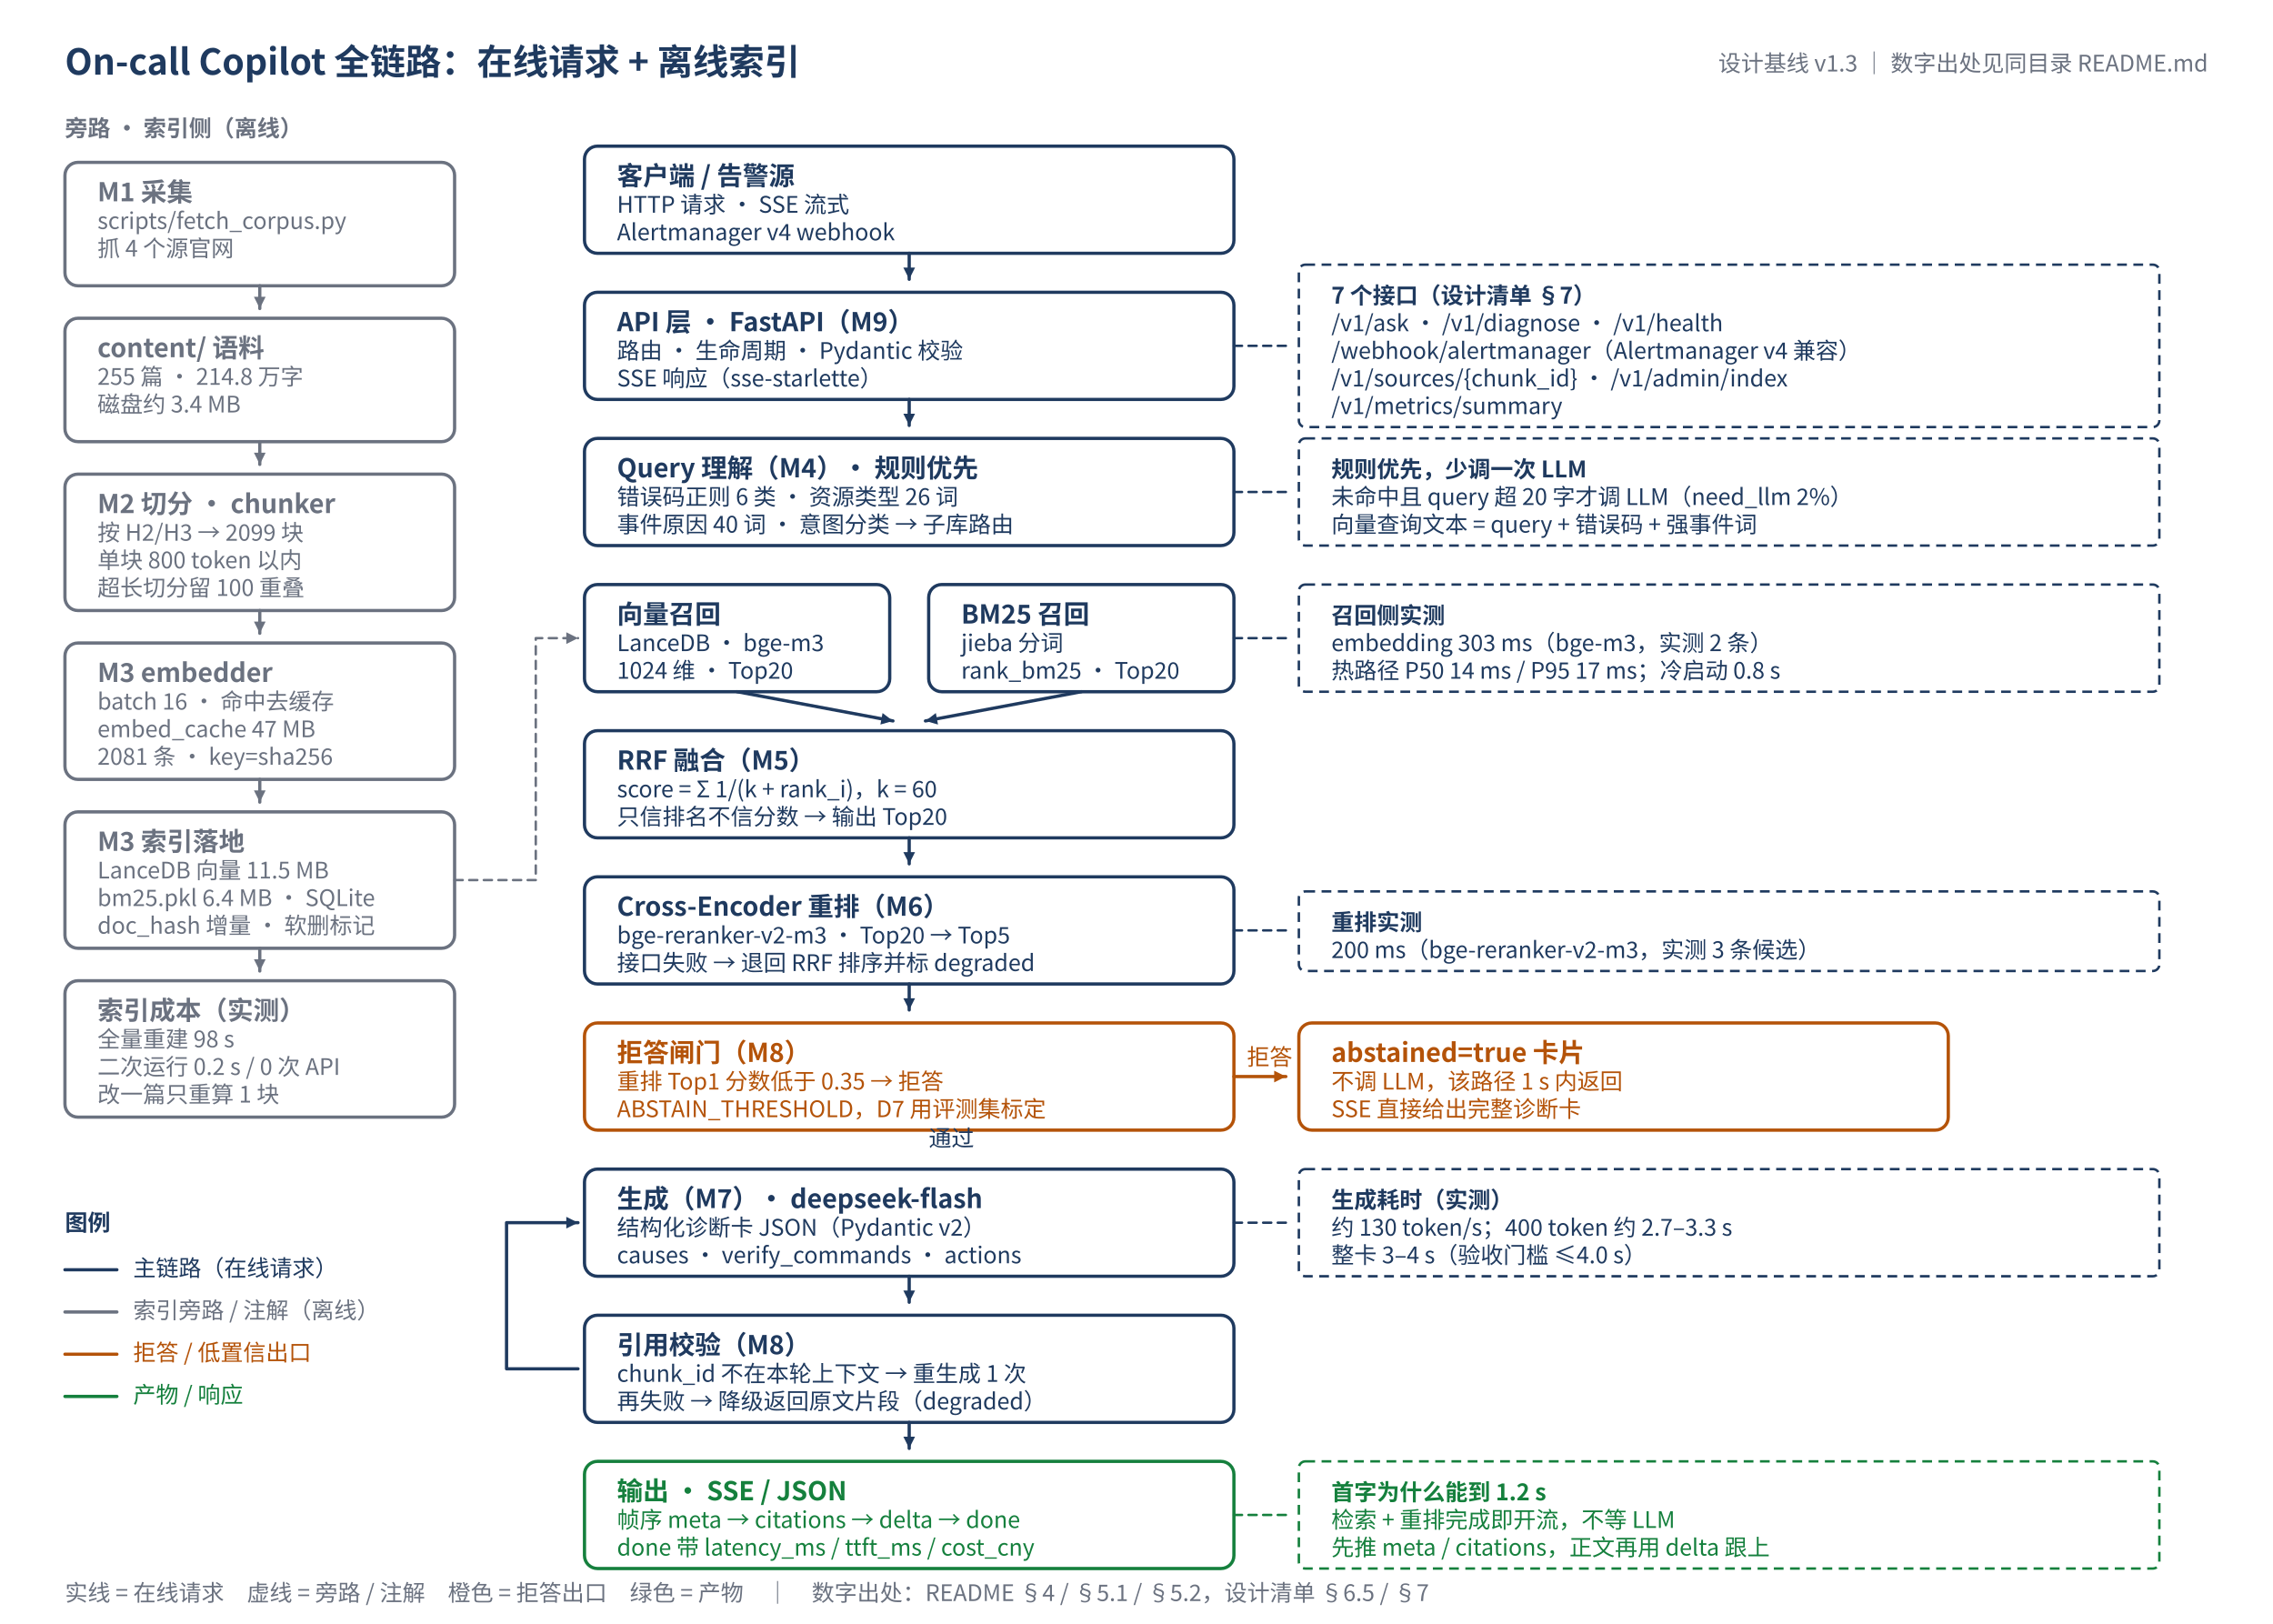
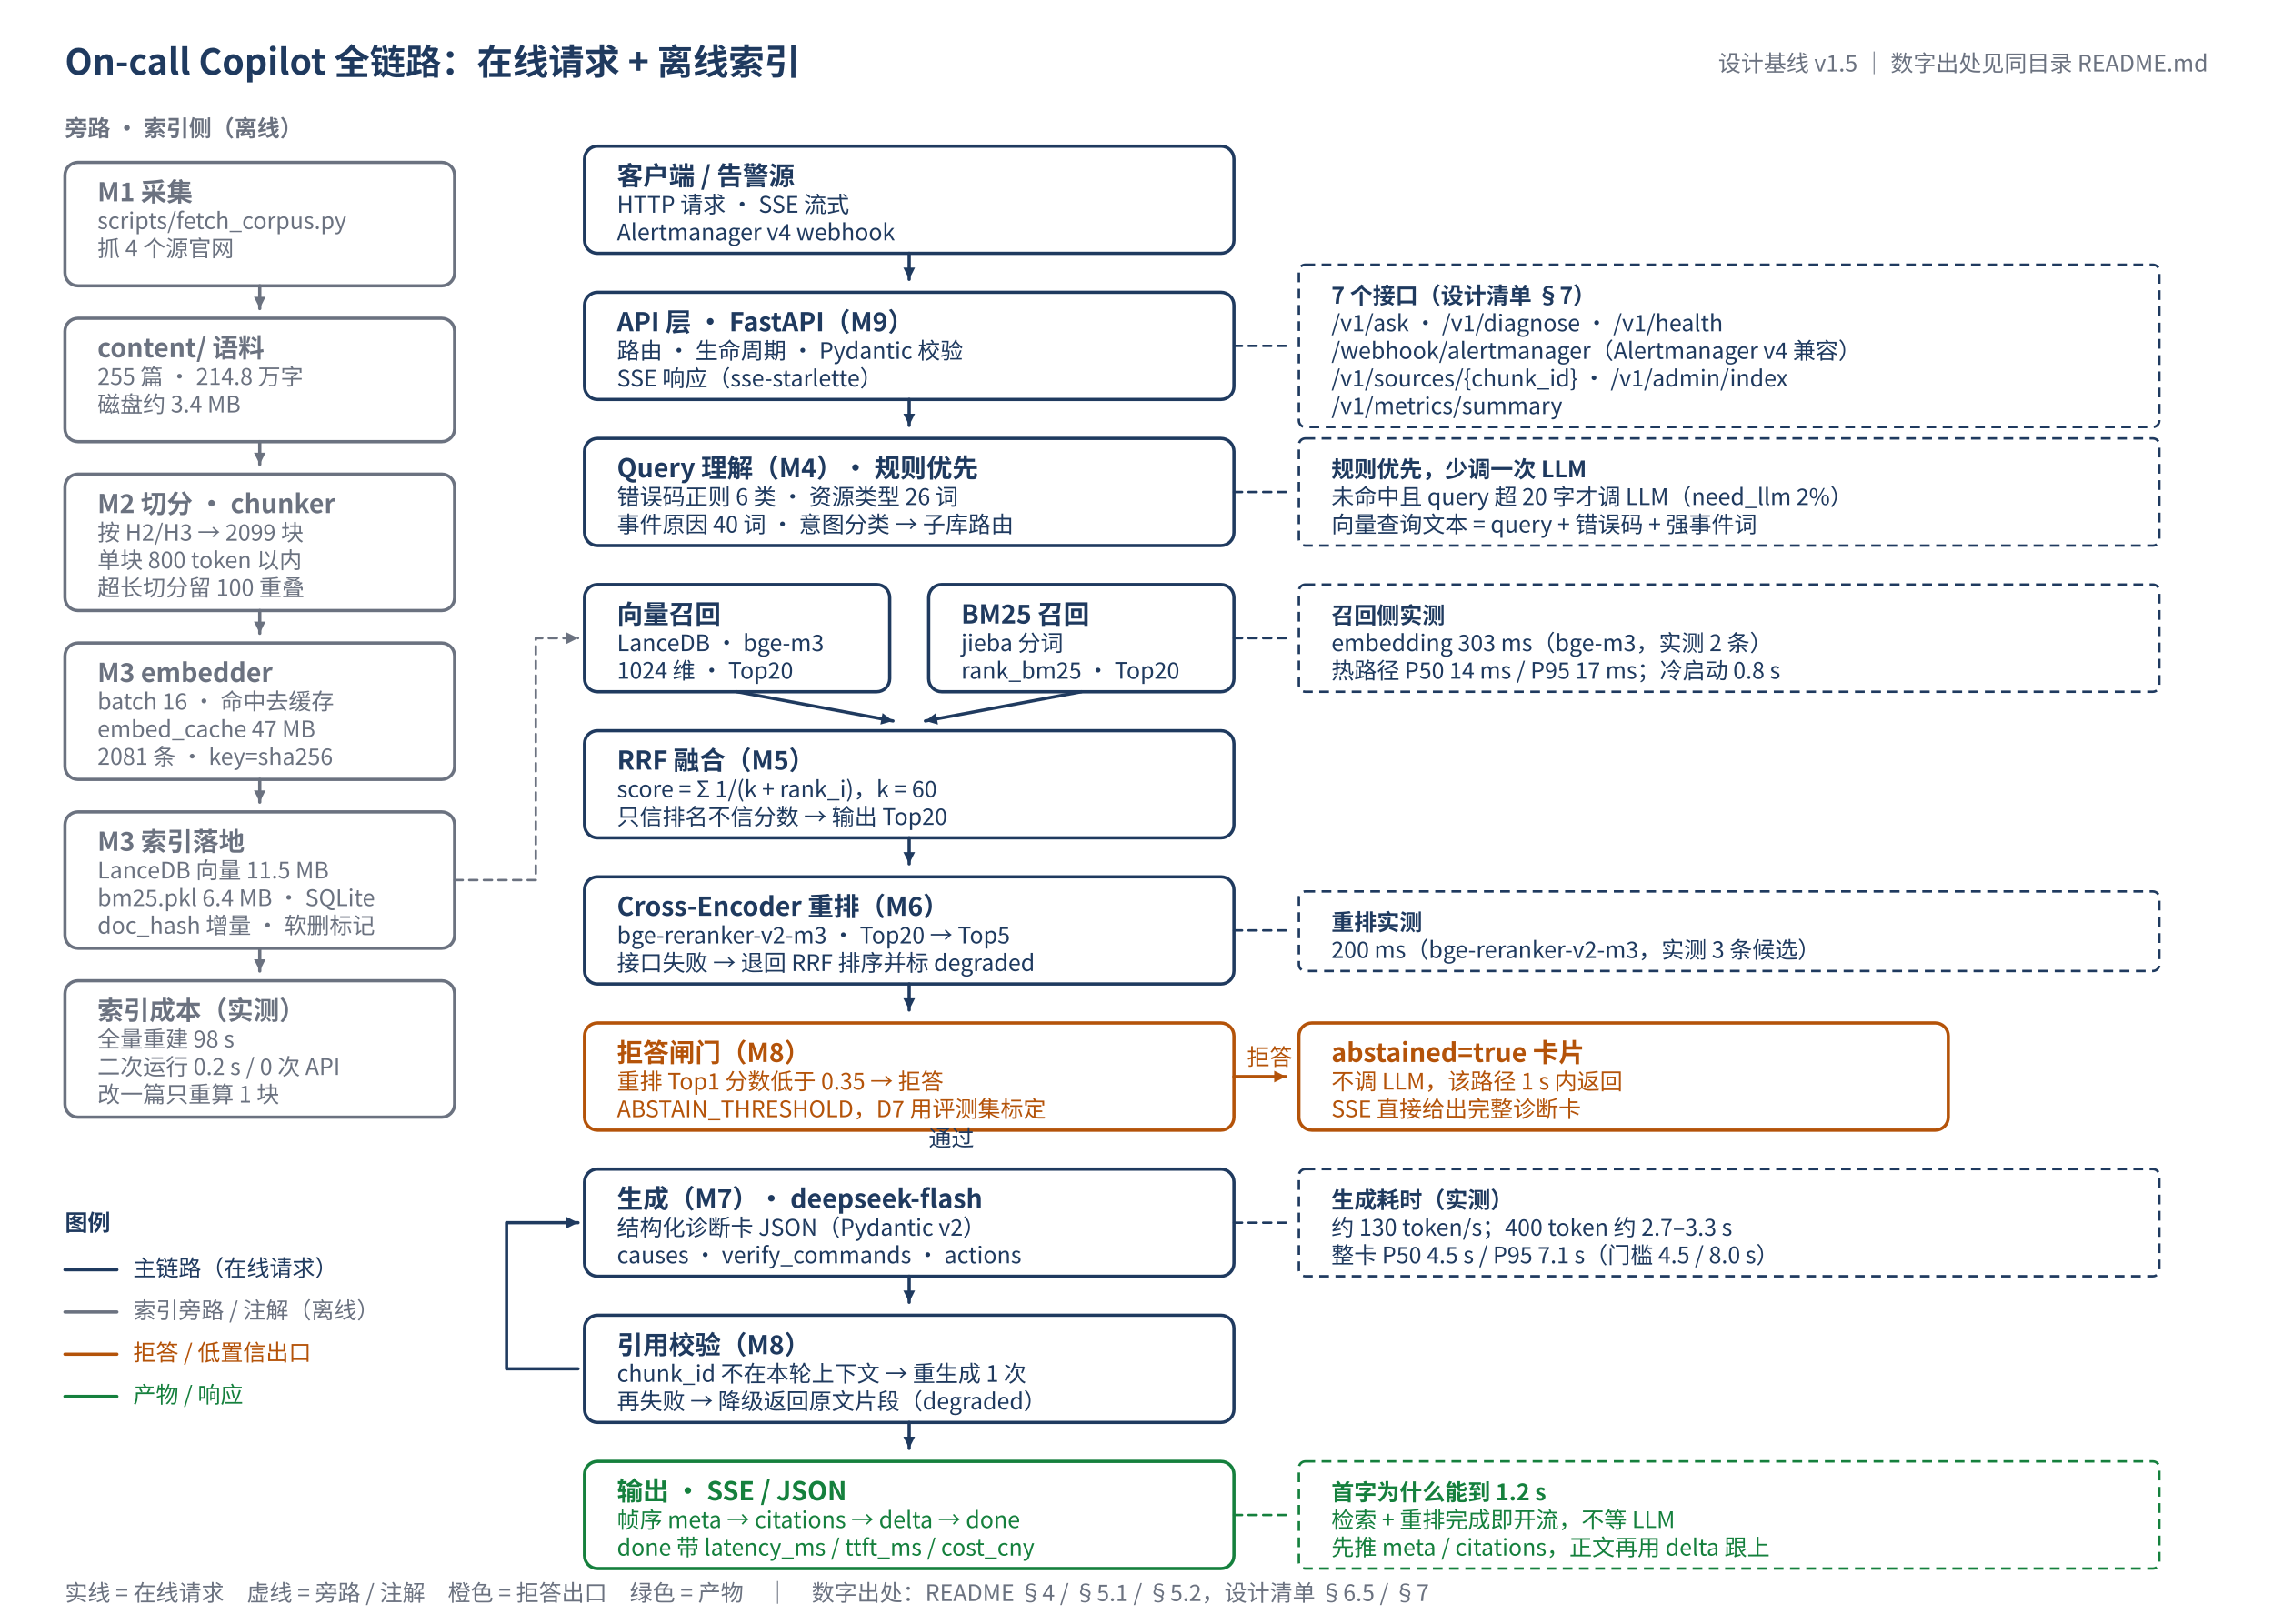
<svg xmlns="http://www.w3.org/2000/svg" width="1400" height="1000" viewBox="0 0 1400 1000" font-family="Microsoft YaHei, PingFang SC, Noto Sans CJK SC, sans-serif">
  <defs>
    <marker id="mBlue" viewBox="0 0 10 10" refX="9" refY="5" markerWidth="9" markerHeight="9" markerUnits="userSpaceOnUse" orient="auto">
      <path d="M1,1 L9,5 L1,9 Z" fill="#1F3A5F" />
    </marker>
    <marker id="mGray" viewBox="0 0 10 10" refX="9" refY="5" markerWidth="9" markerHeight="9" markerUnits="userSpaceOnUse" orient="auto">
      <path d="M1,1 L9,5 L1,9 Z" fill="#6B7280" />
    </marker>
    <marker id="mOrange" viewBox="0 0 10 10" refX="9" refY="5" markerWidth="9" markerHeight="9" markerUnits="userSpaceOnUse" orient="auto">
      <path d="M1,1 L9,5 L1,9 Z" fill="#B45309" />
    </marker>
    <marker id="mGreen" viewBox="0 0 10 10" refX="9" refY="5" markerWidth="9" markerHeight="9" markerUnits="userSpaceOnUse" orient="auto">
      <path d="M1,1 L9,5 L1,9 Z" fill="#15803D" />
    </marker>
  </defs>
  <g fill="none" stroke-linecap="round" stroke-linejoin="round">
    <path d="M560 156 L560 172" stroke="#1F3A5F" stroke-width="2" marker-end="url(#mBlue)" />
    <path d="M560 246 L560 262" stroke="#1F3A5F" stroke-width="2" marker-end="url(#mBlue)" />
    <path d="M560 516 L560 532" stroke="#1F3A5F" stroke-width="2" marker-end="url(#mBlue)" />
    <path d="M560 606 L560 622" stroke="#1F3A5F" stroke-width="2" marker-end="url(#mBlue)" />
    <path d="M560 786 L560 802" stroke="#1F3A5F" stroke-width="2" marker-end="url(#mBlue)" />
    <path d="M560 876 L560 892" stroke="#1F3A5F" stroke-width="2" marker-end="url(#mBlue)" />
    <path d="M454 426 L550 444" stroke="#1F3A5F" stroke-width="2" marker-end="url(#mBlue)" />
    <path d="M666 426 L570 444" stroke="#1F3A5F" stroke-width="2" marker-end="url(#mBlue)" />
    <path d="M760 663 L792 663" stroke="#B45309" stroke-width="2" marker-end="url(#mOrange)" />
    <path d="M356 843 L312 843 L312 753 L356 753" stroke="#1F3A5F" stroke-width="2" marker-end="url(#mBlue)" />
    <path d="M280 542 L330 542 L330 393 L356 393" stroke="#6B7280" stroke-width="1.5" stroke-dasharray="5 4" marker-end="url(#mGray)" />
    <path d="M160 176 L160 190" stroke="#6B7280" stroke-width="2" marker-end="url(#mGray)" />
    <path d="M160 272 L160 286" stroke="#6B7280" stroke-width="2" marker-end="url(#mGray)" />
    <path d="M160 376 L160 390" stroke="#6B7280" stroke-width="2" marker-end="url(#mGray)" />
    <path d="M160 480 L160 494" stroke="#6B7280" stroke-width="2" marker-end="url(#mGray)" />
    <path d="M160 584 L160 598" stroke="#6B7280" stroke-width="2" marker-end="url(#mGray)" />
    <path d="M760 213 L794 213" stroke="#1F3A5F" stroke-width="1.5" stroke-dasharray="5 4" />
    <path d="M760 303 L794 303" stroke="#1F3A5F" stroke-width="1.5" stroke-dasharray="5 4" />
    <path d="M760 393 L794 393" stroke="#1F3A5F" stroke-width="1.5" stroke-dasharray="5 4" />
    <path d="M760 573 L794 573" stroke="#1F3A5F" stroke-width="1.5" stroke-dasharray="5 4" />
    <path d="M760 753 L794 753" stroke="#1F3A5F" stroke-width="1.5" stroke-dasharray="5 4" />
    <path d="M760 933 L794 933" stroke="#15803D" stroke-width="1.5" stroke-dasharray="5 4" />
    <path d="M40 782 L72 782" stroke="#1F3A5F" stroke-width="2" />
    <path d="M40 808 L72 808" stroke="#6B7280" stroke-width="2" />
    <path d="M40 834 L72 834" stroke="#B45309" stroke-width="2" />
    <path d="M40 860 L72 860" stroke="#15803D" stroke-width="2" />
  </g>
  <g>
    <rect x="360" y="90" width="400" height="66" rx="8" fill="none" stroke="#1F3A5F" stroke-width="2" />
    <rect x="360" y="180" width="400" height="66" rx="8" fill="none" stroke="#1F3A5F" stroke-width="2" />
    <rect x="360" y="270" width="400" height="66" rx="8" fill="none" stroke="#1F3A5F" stroke-width="2" />
    <rect x="360" y="360" width="188" height="66" rx="8" fill="none" stroke="#1F3A5F" stroke-width="2" />
    <rect x="572" y="360" width="188" height="66" rx="8" fill="none" stroke="#1F3A5F" stroke-width="2" />
    <rect x="360" y="450" width="400" height="66" rx="8" fill="none" stroke="#1F3A5F" stroke-width="2" />
    <rect x="360" y="540" width="400" height="66" rx="8" fill="none" stroke="#1F3A5F" stroke-width="2" />
    <rect x="360" y="630" width="400" height="66" rx="8" fill="none" stroke="#B45309" stroke-width="2" />
    <rect x="360" y="720" width="400" height="66" rx="8" fill="none" stroke="#1F3A5F" stroke-width="2" />
    <rect x="360" y="810" width="400" height="66" rx="8" fill="none" stroke="#1F3A5F" stroke-width="2" />
    <rect x="360" y="900" width="400" height="66" rx="8" fill="none" stroke="#15803D" stroke-width="2" />
    <rect x="40" y="100" width="240" height="76" rx="8" fill="none" stroke="#6B7280" stroke-width="2" />
    <rect x="40" y="196" width="240" height="76" rx="8" fill="none" stroke="#6B7280" stroke-width="2" />
    <rect x="40" y="292" width="240" height="84" rx="8" fill="none" stroke="#6B7280" stroke-width="2" />
    <rect x="40" y="396" width="240" height="84" rx="8" fill="none" stroke="#6B7280" stroke-width="2" />
    <rect x="40" y="500" width="240" height="84" rx="8" fill="none" stroke="#6B7280" stroke-width="2" />
    <rect x="40" y="604" width="240" height="84" rx="8" fill="none" stroke="#6B7280" stroke-width="2" />
    <rect x="800" y="163" width="530" height="100" rx="4" fill="none" stroke="#1F3A5F" stroke-width="1.5" stroke-dasharray="6 4" />
    <rect x="800" y="270" width="530" height="66" rx="4" fill="none" stroke="#1F3A5F" stroke-width="1.5" stroke-dasharray="6 4" />
    <rect x="800" y="360" width="530" height="66" rx="4" fill="none" stroke="#1F3A5F" stroke-width="1.5" stroke-dasharray="6 4" />
    <rect x="800" y="549" width="530" height="49" rx="4" fill="none" stroke="#1F3A5F" stroke-width="1.5" stroke-dasharray="6 4" />
    <rect x="800" y="720" width="530" height="66" rx="4" fill="none" stroke="#1F3A5F" stroke-width="1.5" stroke-dasharray="6 4" />
    <rect x="800" y="900" width="530" height="66" rx="4" fill="none" stroke="#15803D" stroke-width="1.5" stroke-dasharray="6 4" />
    <rect x="800" y="630" width="400" height="66" rx="8" fill="none" stroke="#B45309" stroke-width="2" />
  </g>
  <g>
    <text x="380" y="114" font-size="16" font-weight="600" fill="#1F3A5F">客户端 / 告警源</text>
    <text x="380" y="131" font-size="14" fill="#1F3A5F">HTTP 请求 · SSE 流式</text>
    <text x="380" y="148" font-size="14" fill="#1F3A5F">Alertmanager v4 webhook</text>
    <text x="380" y="204" font-size="16" font-weight="600" fill="#1F3A5F">API 层 · FastAPI（M9）</text>
    <text x="380" y="221" font-size="14" fill="#1F3A5F">路由 · 生命周期 · Pydantic 校验</text>
    <text x="380" y="238" font-size="14" fill="#1F3A5F">SSE 响应（sse-starlette）</text>
    <text x="380" y="294" font-size="16" font-weight="600" fill="#1F3A5F">Query 理解（M4）· 规则优先</text>
    <text x="380" y="311" font-size="14" fill="#1F3A5F">错误码正则 6 类 · 资源类型 26 词</text>
    <text x="380" y="328" font-size="14" fill="#1F3A5F">事件原因 40 词 · 意图分类 → 子库路由</text>
    <text x="380" y="384" font-size="16" font-weight="600" fill="#1F3A5F">向量召回</text>
    <text x="380" y="401" font-size="14" fill="#1F3A5F">LanceDB · bge-m3</text>
    <text x="380" y="418" font-size="14" fill="#1F3A5F">1024 维 · Top20</text>
    <text x="592" y="384" font-size="16" font-weight="600" fill="#1F3A5F">BM25 召回</text>
    <text x="592" y="401" font-size="14" fill="#1F3A5F">jieba 分词</text>
    <text x="592" y="418" font-size="14" fill="#1F3A5F">rank_bm25 · Top20</text>
    <text x="380" y="474" font-size="16" font-weight="600" fill="#1F3A5F">RRF 融合（M5）</text>
    <text x="380" y="491" font-size="14" fill="#1F3A5F">score = Σ 1/(k + rank_i)，k = 60</text>
    <text x="380" y="508" font-size="14" fill="#1F3A5F">只信排名不信分数 → 输出 Top20</text>
    <text x="380" y="564" font-size="16" font-weight="600" fill="#1F3A5F">Cross-Encoder 重排（M6）</text>
    <text x="380" y="581" font-size="14" fill="#1F3A5F">bge-reranker-v2-m3 · Top20 → Top5</text>
    <text x="380" y="598" font-size="14" fill="#1F3A5F">接口失败 → 退回 RRF 排序并标 degraded</text>
    <text x="380" y="654" font-size="16" font-weight="600" fill="#B45309">拒答闸门（M8）</text>
    <text x="380" y="671" font-size="14" fill="#B45309">重排 Top1 分数低于 0.35 → 拒答</text>
    <text x="380" y="688" font-size="14" fill="#B45309">ABSTAIN_THRESHOLD，D7 用评测集标定</text>
    <text x="380" y="744" font-size="16" font-weight="600" fill="#1F3A5F">生成（M7）· deepseek-flash</text>
    <text x="380" y="761" font-size="14" fill="#1F3A5F">结构化诊断卡 JSON（Pydantic v2）</text>
    <text x="380" y="778" font-size="14" fill="#1F3A5F">causes · verify_commands · actions</text>
    <text x="380" y="834" font-size="16" font-weight="600" fill="#1F3A5F">引用校验（M8）</text>
    <text x="380" y="851" font-size="14" fill="#1F3A5F">chunk_id 不在本轮上下文 → 重生成 1 次</text>
    <text x="380" y="868" font-size="14" fill="#1F3A5F">再失败 → 降级返回原文片段（degraded）</text>
    <text x="380" y="924" font-size="16" font-weight="600" fill="#15803D">输出 · SSE / JSON</text>
    <text x="380" y="941" font-size="14" fill="#15803D">帧序 meta → citations → delta → done</text>
    <text x="380" y="958" font-size="14" fill="#15803D">done 带 latency_ms / ttft_ms / cost_cny</text>
    <text x="60" y="124" font-size="16" font-weight="600" fill="#6B7280">M1 采集</text>
    <text x="60" y="141" font-size="14" fill="#6B7280">scripts/fetch_corpus.py</text>
    <text x="60" y="158" font-size="14" fill="#6B7280">抓 4 个源官网</text>
    <text x="60" y="220" font-size="16" font-weight="600" fill="#6B7280">content/ 语料</text>
    <text x="60" y="237" font-size="14" fill="#6B7280">255 篇 · 214.8 万字</text>
    <text x="60" y="254" font-size="14" fill="#6B7280">磁盘约 3.4 MB</text>
    <text x="60" y="316" font-size="16" font-weight="600" fill="#6B7280">M2 切分 · chunker</text>
    <text x="60" y="333" font-size="14" fill="#6B7280">按 H2/H3 → 2099 块</text>
    <text x="60" y="350" font-size="14" fill="#6B7280">单块 800 token 以内</text>
    <text x="60" y="367" font-size="14" fill="#6B7280">超长切分留 100 重叠</text>
    <text x="60" y="420" font-size="16" font-weight="600" fill="#6B7280">M3 embedder</text>
    <text x="60" y="437" font-size="14" fill="#6B7280">batch 16 · 命中去缓存</text>
    <text x="60" y="454" font-size="14" fill="#6B7280">embed_cache 47 MB</text>
    <text x="60" y="471" font-size="14" fill="#6B7280">2081 条 · key=sha256</text>
    <text x="60" y="524" font-size="16" font-weight="600" fill="#6B7280">M3 索引落地</text>
    <text x="60" y="541" font-size="14" fill="#6B7280">LanceDB 向量 11.5 MB</text>
    <text x="60" y="558" font-size="14" fill="#6B7280">bm25.pkl 6.4 MB · SQLite</text>
    <text x="60" y="575" font-size="14" fill="#6B7280">doc_hash 增量 · 软删标记</text>
    <text x="60" y="628" font-size="16" font-weight="600" fill="#6B7280">索引成本（实测）</text>
    <text x="60" y="645" font-size="14" fill="#6B7280">全量重建 98 s</text>
    <text x="60" y="662" font-size="14" fill="#6B7280">二次运行 0.2 s / 0 次 API</text>
    <text x="60" y="679" font-size="14" fill="#6B7280">改一篇只重算 1 块</text>
    <text x="820" y="187" font-size="14" font-weight="600" fill="#1F3A5F">7 个接口（设计清单 §7）</text>
    <text x="820" y="204" font-size="14" fill="#1F3A5F">/v1/ask · /v1/diagnose · /v1/health</text>
    <text x="820" y="221" font-size="14" fill="#1F3A5F">/webhook/alertmanager（Alertmanager v4 兼容）</text>
    <text x="820" y="238" font-size="14" fill="#1F3A5F">/v1/sources/{chunk_id} · /v1/admin/index</text>
    <text x="820" y="255" font-size="14" fill="#1F3A5F">/v1/metrics/summary</text>
    <text x="820" y="294" font-size="14" font-weight="600" fill="#1F3A5F">规则优先，少调一次 LLM</text>
    <text x="820" y="311" font-size="14" fill="#1F3A5F">未命中且 query 超 20 字才调 LLM（need_llm 2%）</text>
    <text x="820" y="328" font-size="14" fill="#1F3A5F">向量查询文本 = query + 错误码 + 强事件词</text>
    <text x="820" y="384" font-size="14" font-weight="600" fill="#1F3A5F">召回侧实测</text>
    <text x="820" y="401" font-size="14" fill="#1F3A5F">embedding 303 ms（bge-m3，实测 2 条）</text>
    <text x="820" y="418" font-size="14" fill="#1F3A5F">热路径 P50 14 ms / P95 17 ms；冷启动 0.8 s</text>
    <text x="820" y="573" font-size="14" font-weight="600" fill="#1F3A5F">重排实测</text>
    <text x="820" y="590" font-size="14" fill="#1F3A5F">200 ms（bge-reranker-v2-m3，实测 3 条候选）</text>
    <text x="820" y="744" font-size="14" font-weight="600" fill="#1F3A5F">生成耗时（实测）</text>
    <text x="820" y="761" font-size="14" fill="#1F3A5F">约 130 token/s；400 token 约 2.7–3.3 s</text>
-     <text x="820" y="778" font-size="14" fill="#1F3A5F">整卡 3–4 s（验收门槛 ≤4.0 s）</text>
+     <text x="820" y="778" font-size="14" fill="#1F3A5F">整卡 P50 4.5 s / P95 7.1 s（门槛 4.5 / 8.0 s）</text>
    <text x="820" y="924" font-size="14" font-weight="600" fill="#15803D">首字为什么能到 1.2 s</text>
    <text x="820" y="941" font-size="14" fill="#15803D">检索 + 重排完成即开流，不等 LLM</text>
    <text x="820" y="958" font-size="14" fill="#15803D">先推 meta / citations，正文再用 delta 跟上</text>
    <text x="820" y="654" font-size="16" font-weight="600" fill="#B45309">abstained=true 卡片</text>
    <text x="820" y="671" font-size="14" fill="#B45309">不调 LLM，该路径 1 s 内返回</text>
    <text x="820" y="688" font-size="14" fill="#B45309">SSE 直接给出完整诊断卡</text>
    <text x="40" y="46" font-size="22" font-weight="600" fill="#1F3A5F">On-call Copilot 全链路：在线请求 + 离线索引</text>
-     <text x="1360" y="44" font-size="14" fill="#6B7280" text-anchor="end">设计基线 v1.3 ｜ 数字出处见同目录 README.md</text>
+     <text x="1360" y="44" font-size="14" fill="#6B7280" text-anchor="end">设计基线 v1.5 ｜ 数字出处见同目录 README.md</text>
    <text x="40" y="84" font-size="14" font-weight="600" fill="#6B7280">旁路 · 索引侧（离线）</text>
    <text x="768" y="656" font-size="14" fill="#B45309">拒答</text>
    <text x="572" y="706" font-size="14" fill="#1F3A5F">通过</text>
    <text x="40" y="758" font-size="14" font-weight="600" fill="#1F3A5F">图例</text>
    <text x="82" y="786" font-size="14" fill="#1F3A5F">主链路（在线请求）</text>
    <text x="82" y="812" font-size="14" fill="#6B7280">索引旁路 / 注解（离线）</text>
    <text x="82" y="838" font-size="14" fill="#B45309">拒答 / 低置信出口</text>
    <text x="82" y="864" font-size="14" fill="#15803D">产物 / 响应</text>
    <text x="40" y="986" font-size="14" fill="#6B7280">实线 = 在线请求　虚线 = 旁路 / 注解　橙色 = 拒答出口　绿色 = 产物　｜　数字出处：README §4 / §5.1 / §5.2，设计清单 §6.5 / §7</text>
  </g>
</svg>
